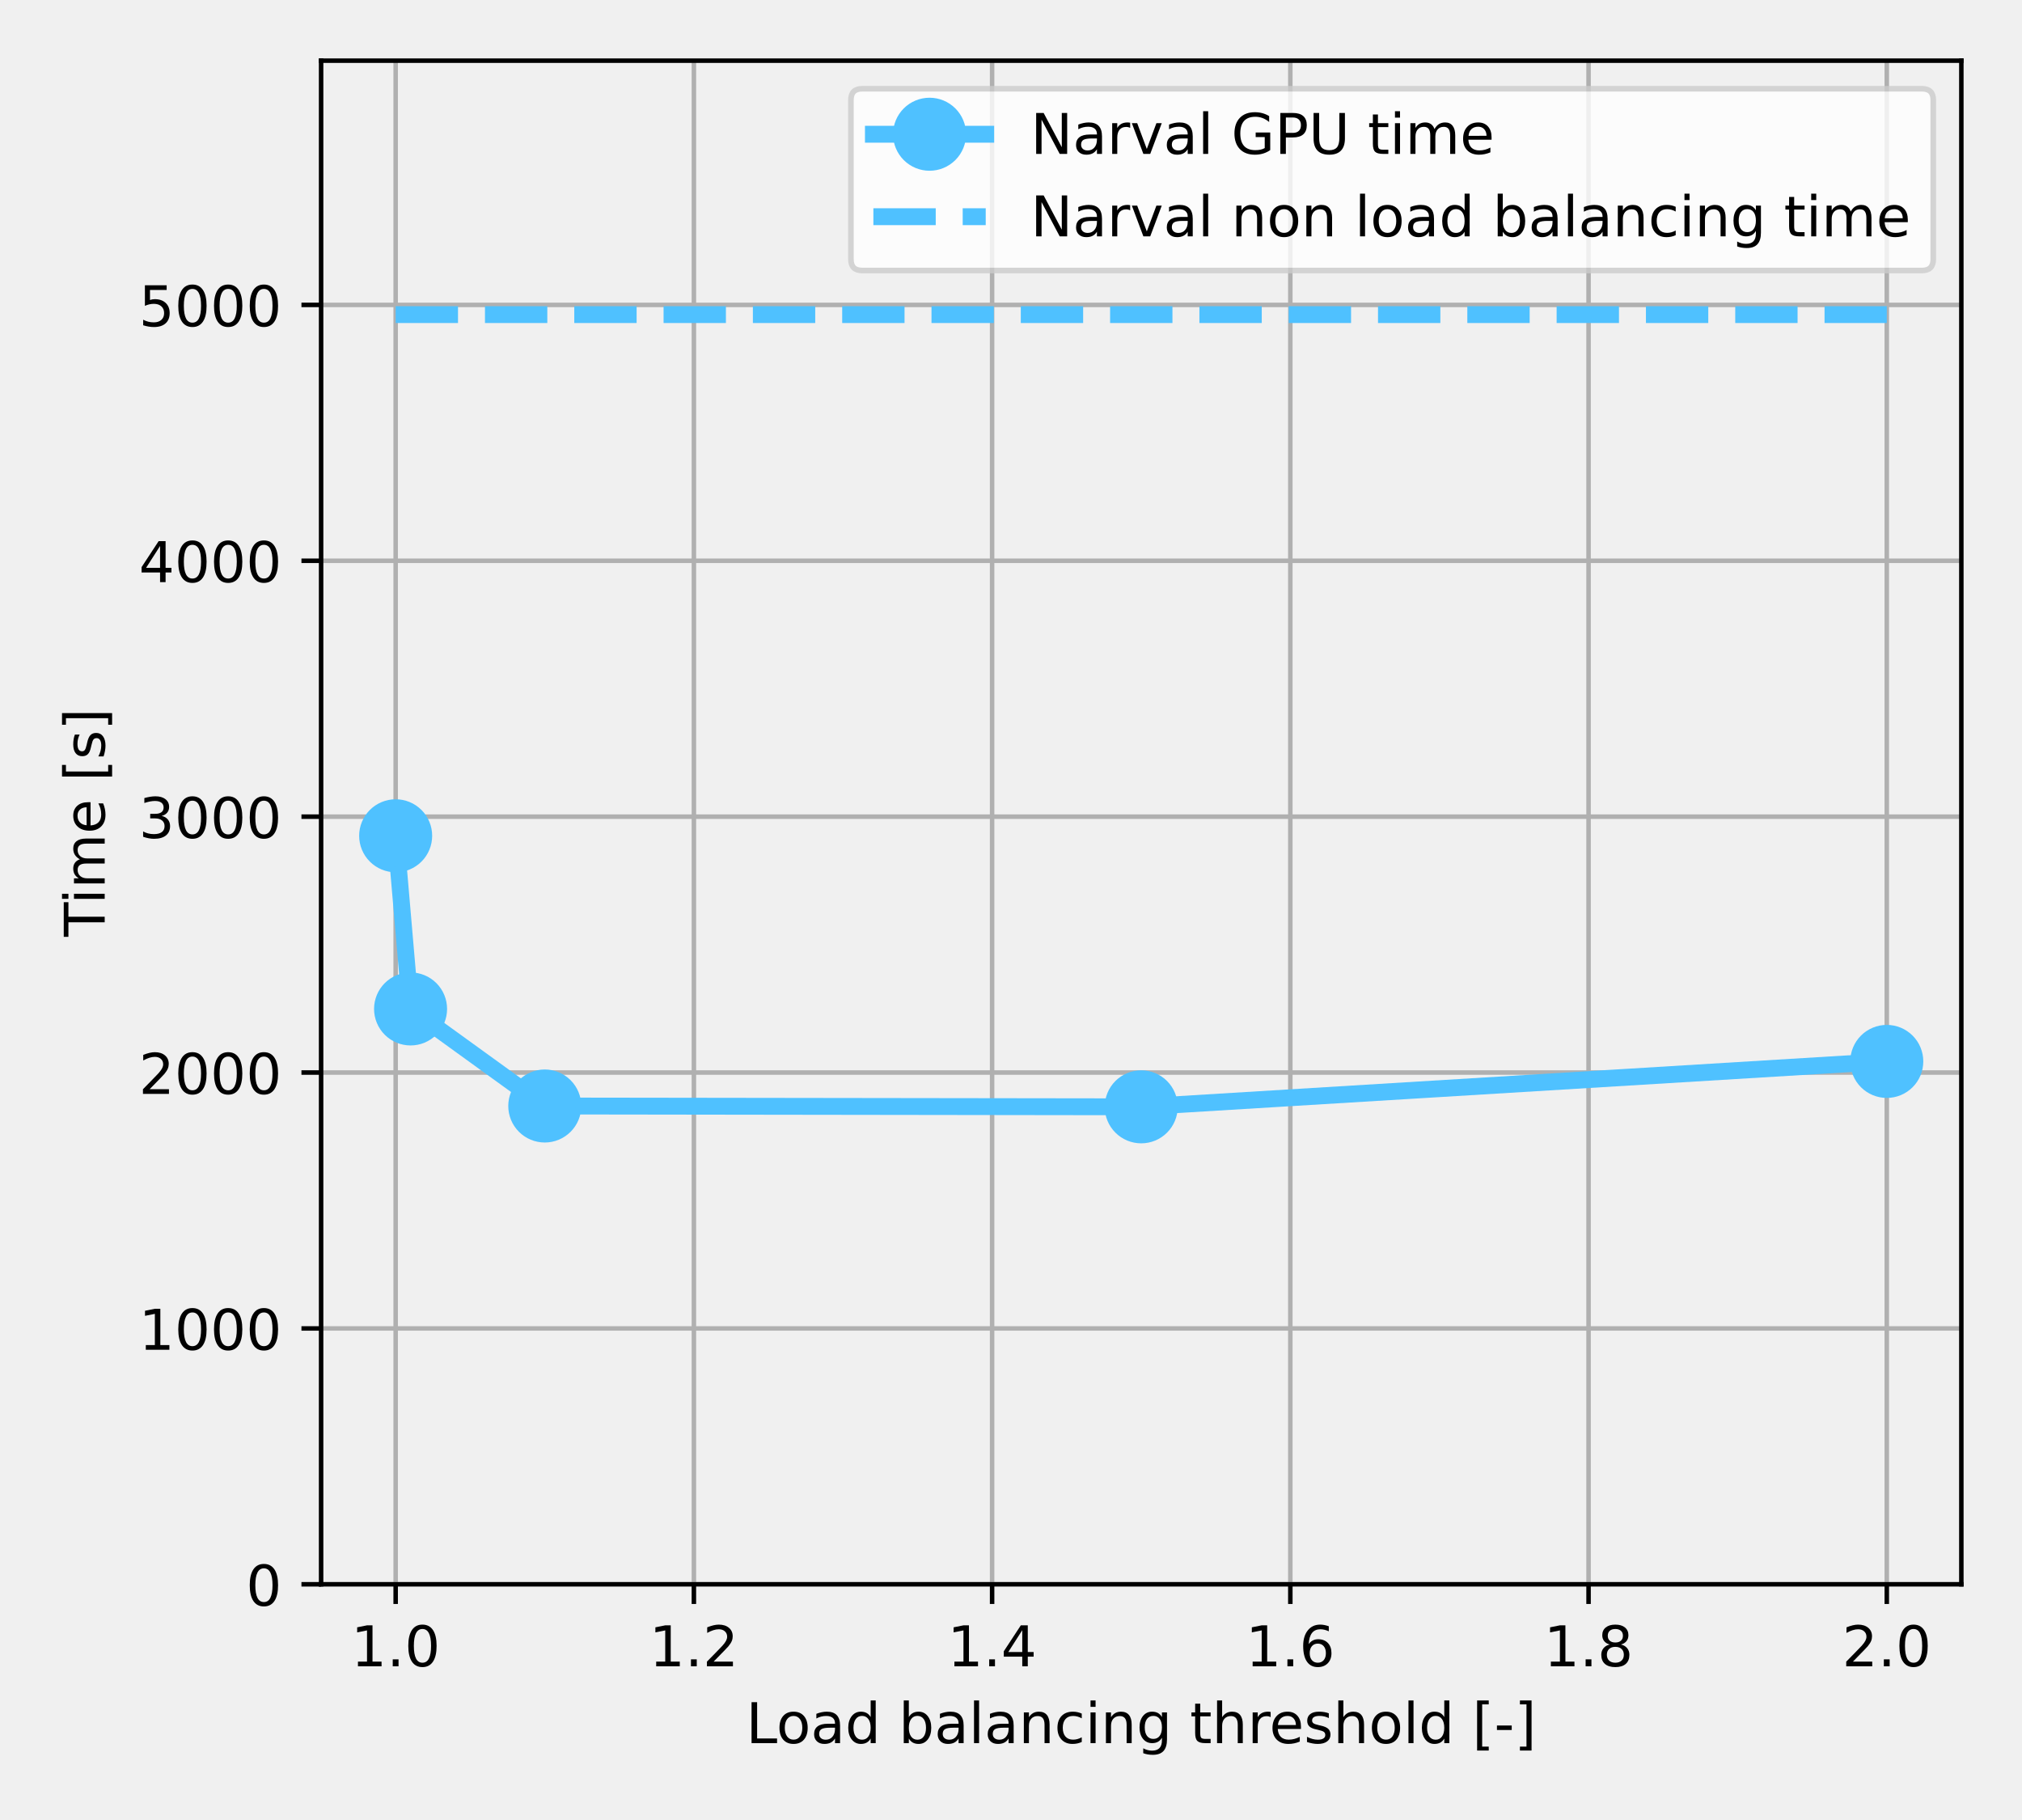
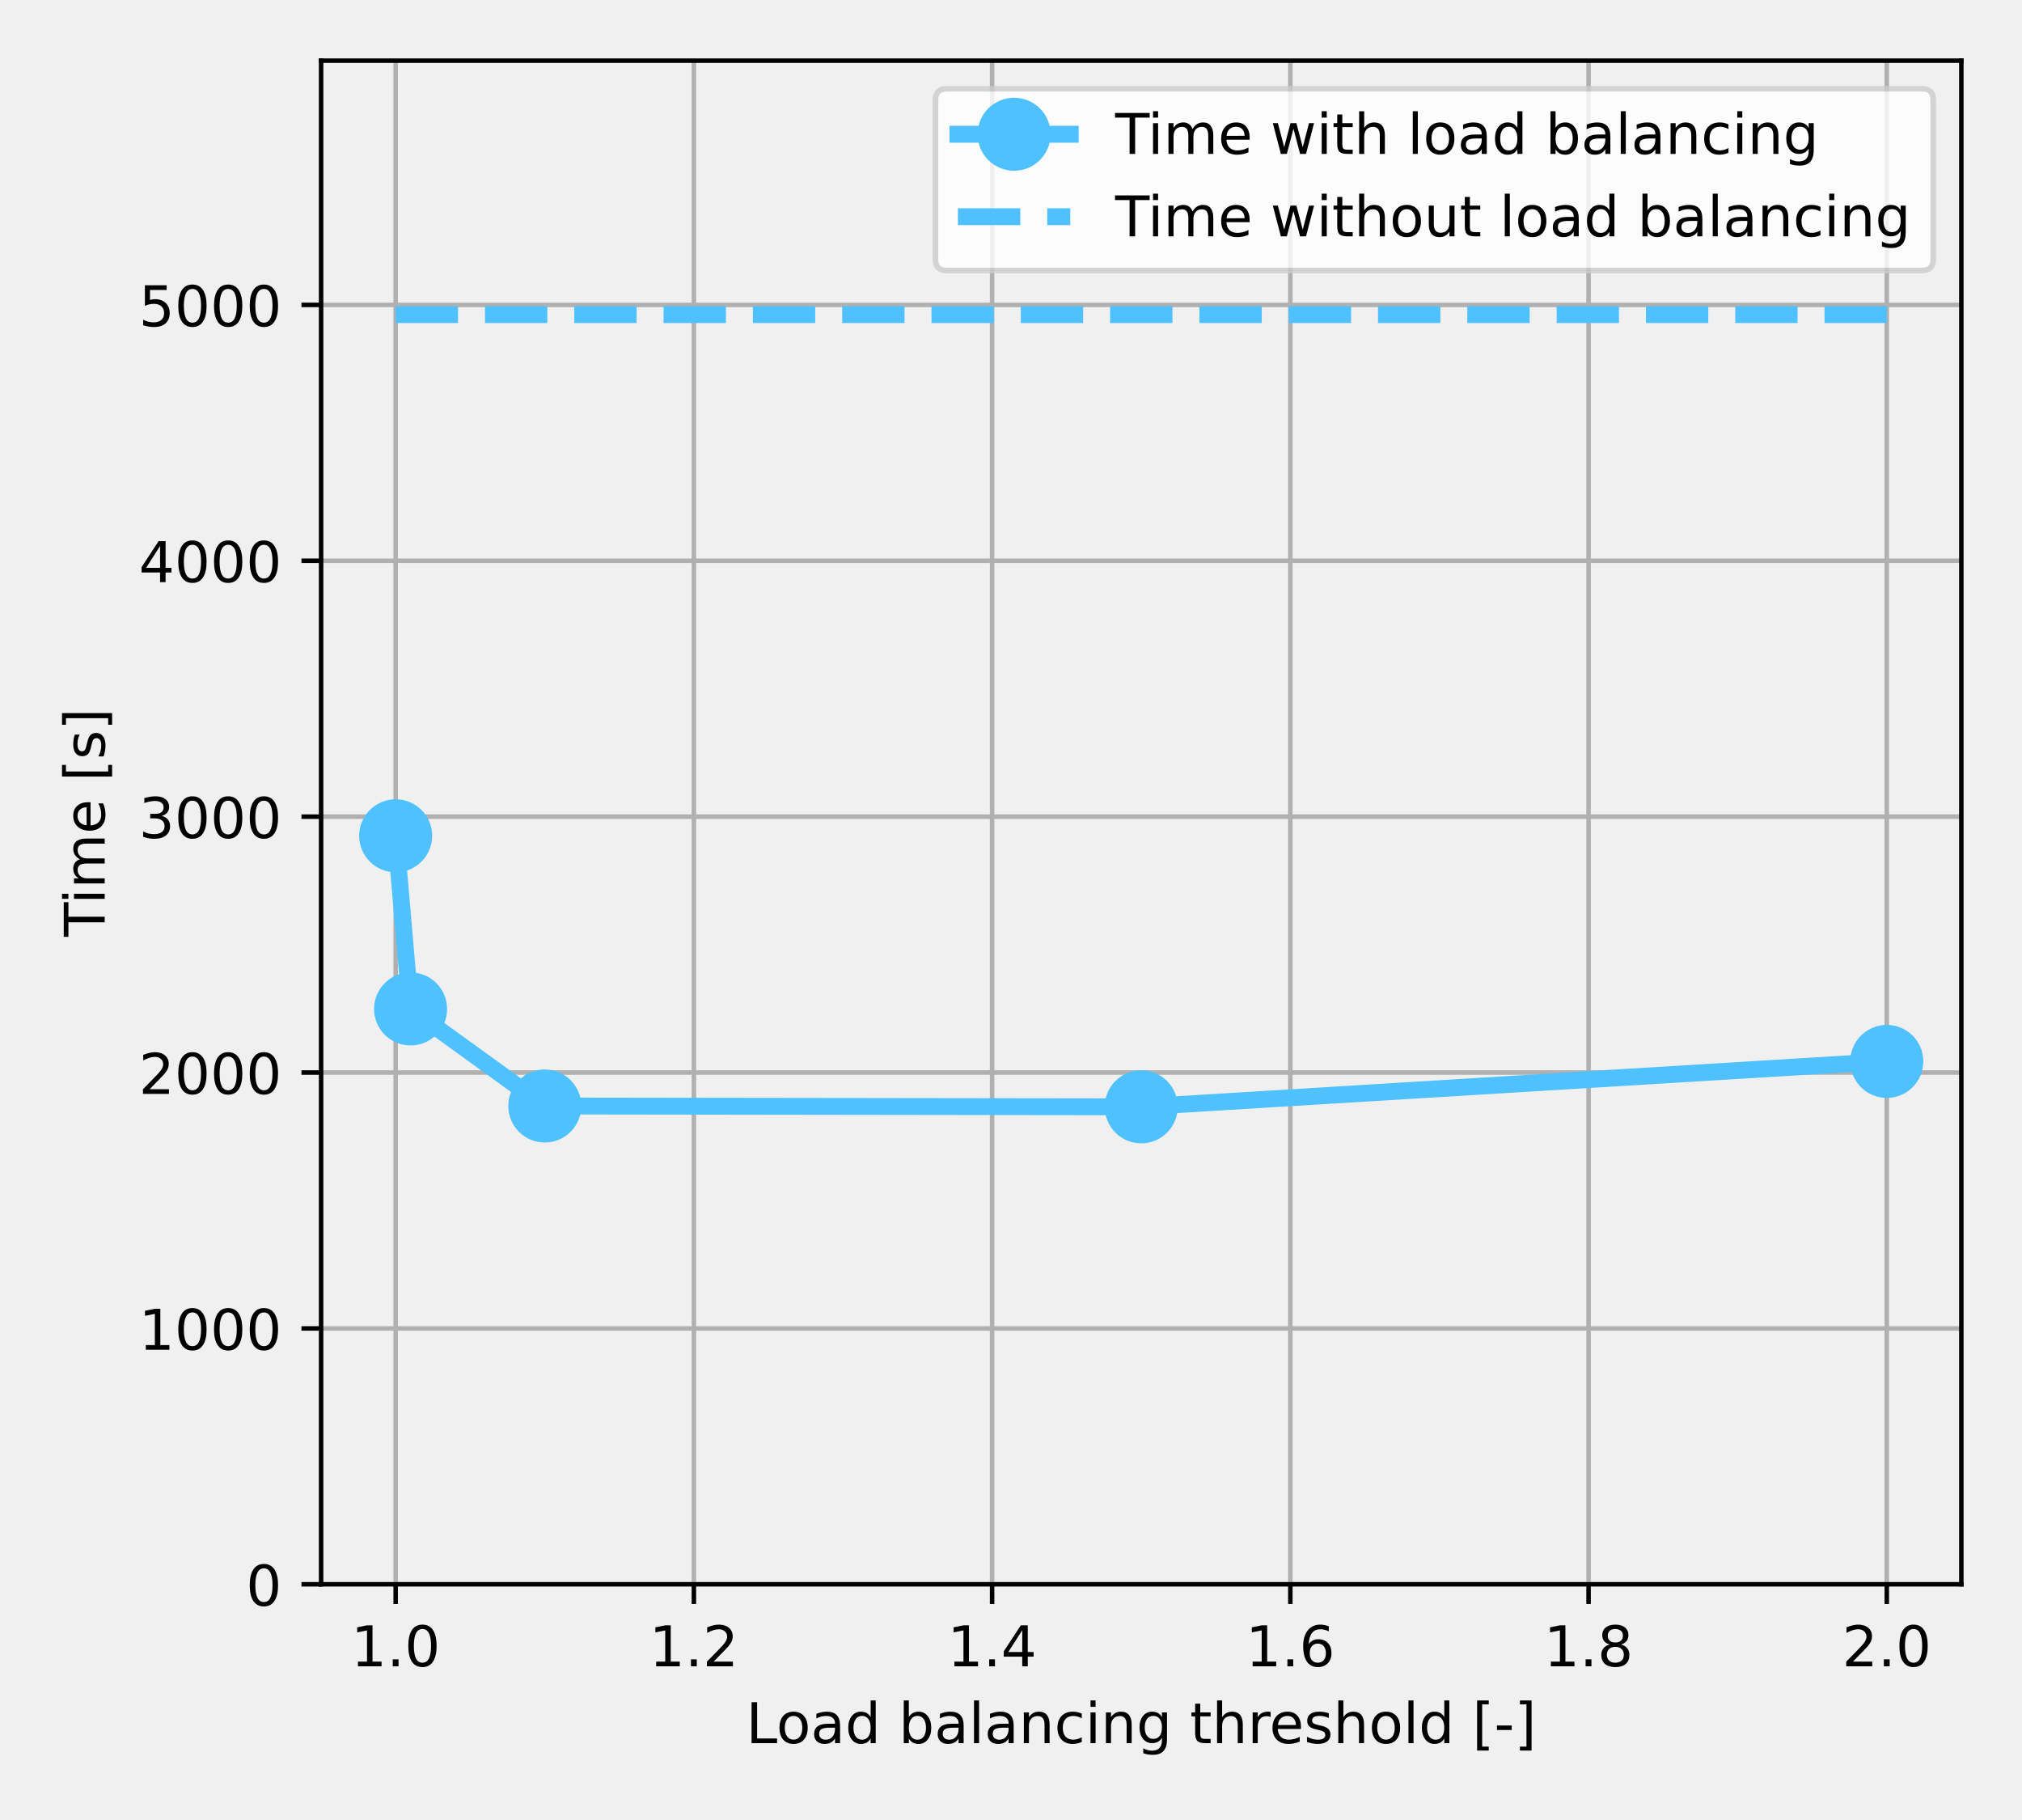
<svg xmlns="http://www.w3.org/2000/svg" xmlns:xlink="http://www.w3.org/1999/xlink" width="360pt" height="324pt" viewBox="0 0 360 324" version="1.1">
  <defs>
    <style type="text/css">*{stroke-linejoin: round; stroke-linecap: butt}</style>
  </defs>
  <g id="figure_1">
    <g id="patch_1">
      <path d="M 0 324  L 360 324  L 360 0  L 0 0  L 0 324  z " style="fill: none" />
    </g>
    <g id="axes_1">
      <g id="patch_2">
        <path d="M 57.17 282.04  L 349.2 282.04  L 349.2 10.8  L 57.17 10.8  L 57.17 282.04  z " style="fill: none" />
      </g>
      <g id="matplotlib.axis_1">
        <g id="xtick_1">
          <g id="line2d_1">
-             <path d="M 70.444 282.04  L 70.444 10.8  " clip-path="url(#p6d4d82d985)" style="fill: none; stroke: #b0b0b0; stroke-width: 0.8; stroke-linecap: square" />
+             <path d="M 70.444 282.04  L 70.444 10.8  " clip-path="url(#p5627558693)" style="fill: none; stroke: #b0b0b0; stroke-width: 0.8; stroke-linecap: square" />
          </g>
          <g id="line2d_2">
            <defs>
-               <path id="m7fe926795f" d="M 0 0  L 0 3.5  " style="stroke: #000000; stroke-width: 0.8" />
-             </defs>
-             <g>
-               <use xlink:href="#m7fe926795f" x="70.444" y="282.04" style="stroke: #000000; stroke-width: 0.8" />
+               <path id="mc3c77dd599" d="M 0 0  L 0 3.5  " style="stroke: #000000; stroke-width: 0.8" />
+             </defs>
+             <g>
+               <use xlink:href="#mc3c77dd599" x="70.444" y="282.04" style="stroke: #000000; stroke-width: 0.8" />
            </g>
          </g>
          <g id="text_1">
            <g transform="translate(62.49253 296.6384)scale(0.1 -0.1)">
              <defs>
                <path id="DejaVuSans-31" d="M 794 531  L 1825 531  L 1825 4091  L 703 3866  L 703 4441  L 1819 4666  L 2450 4666  L 2450 531  L 3481 531  L 3481 0  L 794 0  L 794 531  z " transform="scale(0.015625)" />
                <path id="DejaVuSans-2e" d="M 684 794  L 1344 794  L 1344 0  L 684 0  L 684 794  z " transform="scale(0.015625)" />
                <path id="DejaVuSans-30" d="M 2034 4250  Q 1547 4250 1301 3770  Q 1056 3291 1056 2328  Q 1056 1369 1301 889  Q 1547 409 2034 409  Q 2525 409 2770 889  Q 3016 1369 3016 2328  Q 3016 3291 2770 3770  Q 2525 4250 2034 4250  z M 2034 4750  Q 2819 4750 3233 4129  Q 3647 3509 3647 2328  Q 3647 1150 3233 529  Q 2819 -91 2034 -91  Q 1250 -91 836 529  Q 422 1150 422 2328  Q 422 3509 836 4129  Q 1250 4750 2034 4750  z " transform="scale(0.015625)" />
              </defs>
              <use xlink:href="#DejaVuSans-31" />
              <use xlink:href="#DejaVuSans-2e" x="63.623" />
              <use xlink:href="#DejaVuSans-30" x="95.41" />
            </g>
          </g>
        </g>
        <g id="xtick_2">
          <g id="line2d_3">
-             <path d="M 123.54 282.04  L 123.54 10.8  " clip-path="url(#p6d4d82d985)" style="fill: none; stroke: #b0b0b0; stroke-width: 0.8; stroke-linecap: square" />
+             <path d="M 123.54 282.04  L 123.54 10.8  " clip-path="url(#p5627558693)" style="fill: none; stroke: #b0b0b0; stroke-width: 0.8; stroke-linecap: square" />
          </g>
          <g id="line2d_4">
            <g>
-               <use xlink:href="#m7fe926795f" x="123.54" y="282.04" style="stroke: #000000; stroke-width: 0.8" />
+               <use xlink:href="#mc3c77dd599" x="123.54" y="282.04" style="stroke: #000000; stroke-width: 0.8" />
            </g>
          </g>
          <g id="text_2">
            <g transform="translate(115.5889 296.6384)scale(0.1 -0.1)">
              <defs>
                <path id="DejaVuSans-32" d="M 1228 531  L 3431 531  L 3431 0  L 469 0  L 469 531  Q 828 903 1448 1529  Q 2069 2156 2228 2338  Q 2531 2678 2651 2914  Q 2772 3150 2772 3378  Q 2772 3750 2511 3984  Q 2250 4219 1831 4219  Q 1534 4219 1204 4116  Q 875 4013 500 3803  L 500 4441  Q 881 4594 1212 4672  Q 1544 4750 1819 4750  Q 2544 4750 2975 4387  Q 3406 4025 3406 3419  Q 3406 3131 3298 2873  Q 3191 2616 2906 2266  Q 2828 2175 2409 1742  Q 1991 1309 1228 531  z " transform="scale(0.015625)" />
              </defs>
              <use xlink:href="#DejaVuSans-31" />
              <use xlink:href="#DejaVuSans-2e" x="63.623" />
              <use xlink:href="#DejaVuSans-32" x="95.41" />
            </g>
          </g>
        </g>
        <g id="xtick_3">
          <g id="line2d_5">
-             <path d="M 176.637 282.04  L 176.637 10.8  " clip-path="url(#p6d4d82d985)" style="fill: none; stroke: #b0b0b0; stroke-width: 0.8; stroke-linecap: square" />
+             <path d="M 176.637 282.04  L 176.637 10.8  " clip-path="url(#p5627558693)" style="fill: none; stroke: #b0b0b0; stroke-width: 0.8; stroke-linecap: square" />
          </g>
          <g id="line2d_6">
            <g>
-               <use xlink:href="#m7fe926795f" x="176.637" y="282.04" style="stroke: #000000; stroke-width: 0.8" />
+               <use xlink:href="#mc3c77dd599" x="176.637" y="282.04" style="stroke: #000000; stroke-width: 0.8" />
            </g>
          </g>
          <g id="text_3">
            <g transform="translate(168.6853 296.6384)scale(0.1 -0.1)">
              <defs>
                <path id="DejaVuSans-34" d="M 2419 4116  L 825 1625  L 2419 1625  L 2419 4116  z M 2253 4666  L 3047 4666  L 3047 1625  L 3713 1625  L 3713 1100  L 3047 1100  L 3047 0  L 2419 0  L 2419 1100  L 313 1100  L 313 1709  L 2253 4666  z " transform="scale(0.015625)" />
              </defs>
              <use xlink:href="#DejaVuSans-31" />
              <use xlink:href="#DejaVuSans-2e" x="63.623" />
              <use xlink:href="#DejaVuSans-34" x="95.41" />
            </g>
          </g>
        </g>
        <g id="xtick_4">
          <g id="line2d_7">
-             <path d="M 229.733 282.04  L 229.733 10.8  " clip-path="url(#p6d4d82d985)" style="fill: none; stroke: #b0b0b0; stroke-width: 0.8; stroke-linecap: square" />
+             <path d="M 229.733 282.04  L 229.733 10.8  " clip-path="url(#p5627558693)" style="fill: none; stroke: #b0b0b0; stroke-width: 0.8; stroke-linecap: square" />
          </g>
          <g id="line2d_8">
            <g>
-               <use xlink:href="#m7fe926795f" x="229.733" y="282.04" style="stroke: #000000; stroke-width: 0.8" />
+               <use xlink:href="#mc3c77dd599" x="229.733" y="282.04" style="stroke: #000000; stroke-width: 0.8" />
            </g>
          </g>
          <g id="text_4">
            <g transform="translate(221.7816 296.6384)scale(0.1 -0.1)">
              <defs>
                <path id="DejaVuSans-36" d="M 2113 2584  Q 1688 2584 1439 2293  Q 1191 2003 1191 1497  Q 1191 994 1439 701  Q 1688 409 2113 409  Q 2538 409 2786 701  Q 3034 994 3034 1497  Q 3034 2003 2786 2293  Q 2538 2584 2113 2584  z M 3366 4563  L 3366 3988  Q 3128 4100 2886 4159  Q 2644 4219 2406 4219  Q 1781 4219 1451 3797  Q 1122 3375 1075 2522  Q 1259 2794 1537 2939  Q 1816 3084 2150 3084  Q 2853 3084 3261 2657  Q 3669 2231 3669 1497  Q 3669 778 3244 343  Q 2819 -91 2113 -91  Q 1303 -91 875 529  Q 447 1150 447 2328  Q 447 3434 972 4092  Q 1497 4750 2381 4750  Q 2619 4750 2861 4703  Q 3103 4656 3366 4563  z " transform="scale(0.015625)" />
              </defs>
              <use xlink:href="#DejaVuSans-31" />
              <use xlink:href="#DejaVuSans-2e" x="63.623" />
              <use xlink:href="#DejaVuSans-36" x="95.41" />
            </g>
          </g>
        </g>
        <g id="xtick_5">
          <g id="line2d_9">
-             <path d="M 282.83 282.04  L 282.83 10.8  " clip-path="url(#p6d4d82d985)" style="fill: none; stroke: #b0b0b0; stroke-width: 0.8; stroke-linecap: square" />
+             <path d="M 282.83 282.04  L 282.83 10.8  " clip-path="url(#p5627558693)" style="fill: none; stroke: #b0b0b0; stroke-width: 0.8; stroke-linecap: square" />
          </g>
          <g id="line2d_10">
            <g>
-               <use xlink:href="#m7fe926795f" x="282.83" y="282.04" style="stroke: #000000; stroke-width: 0.8" />
+               <use xlink:href="#mc3c77dd599" x="282.83" y="282.04" style="stroke: #000000; stroke-width: 0.8" />
            </g>
          </g>
          <g id="text_5">
            <g transform="translate(274.878 296.6384)scale(0.1 -0.1)">
              <defs>
                <path id="DejaVuSans-38" d="M 2034 2216  Q 1584 2216 1326 1975  Q 1069 1734 1069 1313  Q 1069 891 1326 650  Q 1584 409 2034 409  Q 2484 409 2743 651  Q 3003 894 3003 1313  Q 3003 1734 2745 1975  Q 2488 2216 2034 2216  z M 1403 2484  Q 997 2584 770 2862  Q 544 3141 544 3541  Q 544 4100 942 4425  Q 1341 4750 2034 4750  Q 2731 4750 3128 4425  Q 3525 4100 3525 3541  Q 3525 3141 3298 2862  Q 3072 2584 2669 2484  Q 3125 2378 3379 2068  Q 3634 1759 3634 1313  Q 3634 634 3220 271  Q 2806 -91 2034 -91  Q 1263 -91 848 271  Q 434 634 434 1313  Q 434 1759 690 2068  Q 947 2378 1403 2484  z M 1172 3481  Q 1172 3119 1398 2916  Q 1625 2713 2034 2713  Q 2441 2713 2670 2916  Q 2900 3119 2900 3481  Q 2900 3844 2670 4047  Q 2441 4250 2034 4250  Q 1625 4250 1398 4047  Q 1172 3844 1172 3481  z " transform="scale(0.015625)" />
              </defs>
              <use xlink:href="#DejaVuSans-31" />
              <use xlink:href="#DejaVuSans-2e" x="63.623" />
              <use xlink:href="#DejaVuSans-38" x="95.41" />
            </g>
          </g>
        </g>
        <g id="xtick_6">
          <g id="line2d_11">
-             <path d="M 335.926 282.04  L 335.926 10.8  " clip-path="url(#p6d4d82d985)" style="fill: none; stroke: #b0b0b0; stroke-width: 0.8; stroke-linecap: square" />
+             <path d="M 335.926 282.04  L 335.926 10.8  " clip-path="url(#p5627558693)" style="fill: none; stroke: #b0b0b0; stroke-width: 0.8; stroke-linecap: square" />
          </g>
          <g id="line2d_12">
            <g>
-               <use xlink:href="#m7fe926795f" x="335.926" y="282.04" style="stroke: #000000; stroke-width: 0.8" />
+               <use xlink:href="#mc3c77dd599" x="335.926" y="282.04" style="stroke: #000000; stroke-width: 0.8" />
            </g>
          </g>
          <g id="text_6">
            <g transform="translate(327.9743 296.6384)scale(0.1 -0.1)">
              <use xlink:href="#DejaVuSans-32" />
              <use xlink:href="#DejaVuSans-2e" x="63.623" />
              <use xlink:href="#DejaVuSans-30" x="95.41" />
            </g>
          </g>
        </g>
        <g id="text_7">
          <g transform="translate(132.8303 310.3166)scale(0.1 -0.1)">
            <defs>
              <path id="DejaVuSans-4c" d="M 628 4666  L 1259 4666  L 1259 531  L 3531 531  L 3531 0  L 628 0  L 628 4666  z " transform="scale(0.015625)" />
              <path id="DejaVuSans-6f" d="M 1959 3097  Q 1497 3097 1228 2736  Q 959 2375 959 1747  Q 959 1119 1226 758  Q 1494 397 1959 397  Q 2419 397 2687 759  Q 2956 1122 2956 1747  Q 2956 2369 2687 2733  Q 2419 3097 1959 3097  z M 1959 3584  Q 2709 3584 3137 3096  Q 3566 2609 3566 1747  Q 3566 888 3137 398  Q 2709 -91 1959 -91  Q 1206 -91 779 398  Q 353 888 353 1747  Q 353 2609 779 3096  Q 1206 3584 1959 3584  z " transform="scale(0.015625)" />
              <path id="DejaVuSans-61" d="M 2194 1759  Q 1497 1759 1228 1600  Q 959 1441 959 1056  Q 959 750 1161 570  Q 1363 391 1709 391  Q 2188 391 2477 730  Q 2766 1069 2766 1631  L 2766 1759  L 2194 1759  z M 3341 1997  L 3341 0  L 2766 0  L 2766 531  Q 2569 213 2275 61  Q 1981 -91 1556 -91  Q 1019 -91 701 211  Q 384 513 384 1019  Q 384 1609 779 1909  Q 1175 2209 1959 2209  L 2766 2209  L 2766 2266  Q 2766 2663 2505 2880  Q 2244 3097 1772 3097  Q 1472 3097 1187 3025  Q 903 2953 641 2809  L 641 3341  Q 956 3463 1253 3523  Q 1550 3584 1831 3584  Q 2591 3584 2966 3190  Q 3341 2797 3341 1997  z " transform="scale(0.015625)" />
              <path id="DejaVuSans-64" d="M 2906 2969  L 2906 4863  L 3481 4863  L 3481 0  L 2906 0  L 2906 525  Q 2725 213 2448 61  Q 2172 -91 1784 -91  Q 1150 -91 751 415  Q 353 922 353 1747  Q 353 2572 751 3078  Q 1150 3584 1784 3584  Q 2172 3584 2448 3432  Q 2725 3281 2906 2969  z M 947 1747  Q 947 1113 1208 752  Q 1469 391 1925 391  Q 2381 391 2643 752  Q 2906 1113 2906 1747  Q 2906 2381 2643 2742  Q 2381 3103 1925 3103  Q 1469 3103 1208 2742  Q 947 2381 947 1747  z " transform="scale(0.015625)" />
              <path id="DejaVuSans-20" transform="scale(0.015625)" />
              <path id="DejaVuSans-62" d="M 3116 1747  Q 3116 2381 2855 2742  Q 2594 3103 2138 3103  Q 1681 3103 1420 2742  Q 1159 2381 1159 1747  Q 1159 1113 1420 752  Q 1681 391 2138 391  Q 2594 391 2855 752  Q 3116 1113 3116 1747  z M 1159 2969  Q 1341 3281 1617 3432  Q 1894 3584 2278 3584  Q 2916 3584 3314 3078  Q 3713 2572 3713 1747  Q 3713 922 3314 415  Q 2916 -91 2278 -91  Q 1894 -91 1617 61  Q 1341 213 1159 525  L 1159 0  L 581 0  L 581 4863  L 1159 4863  L 1159 2969  z " transform="scale(0.015625)" />
              <path id="DejaVuSans-6c" d="M 603 4863  L 1178 4863  L 1178 0  L 603 0  L 603 4863  z " transform="scale(0.015625)" />
              <path id="DejaVuSans-6e" d="M 3513 2113  L 3513 0  L 2938 0  L 2938 2094  Q 2938 2591 2744 2837  Q 2550 3084 2163 3084  Q 1697 3084 1428 2787  Q 1159 2491 1159 1978  L 1159 0  L 581 0  L 581 3500  L 1159 3500  L 1159 2956  Q 1366 3272 1645 3428  Q 1925 3584 2291 3584  Q 2894 3584 3203 3211  Q 3513 2838 3513 2113  z " transform="scale(0.015625)" />
              <path id="DejaVuSans-63" d="M 3122 3366  L 3122 2828  Q 2878 2963 2633 3030  Q 2388 3097 2138 3097  Q 1578 3097 1268 2742  Q 959 2388 959 1747  Q 959 1106 1268 751  Q 1578 397 2138 397  Q 2388 397 2633 464  Q 2878 531 3122 666  L 3122 134  Q 2881 22 2623 -34  Q 2366 -91 2075 -91  Q 1284 -91 818 406  Q 353 903 353 1747  Q 353 2603 823 3093  Q 1294 3584 2113 3584  Q 2378 3584 2631 3529  Q 2884 3475 3122 3366  z " transform="scale(0.015625)" />
              <path id="DejaVuSans-69" d="M 603 3500  L 1178 3500  L 1178 0  L 603 0  L 603 3500  z M 603 4863  L 1178 4863  L 1178 4134  L 603 4134  L 603 4863  z " transform="scale(0.015625)" />
              <path id="DejaVuSans-67" d="M 2906 1791  Q 2906 2416 2648 2759  Q 2391 3103 1925 3103  Q 1463 3103 1205 2759  Q 947 2416 947 1791  Q 947 1169 1205 825  Q 1463 481 1925 481  Q 2391 481 2648 825  Q 2906 1169 2906 1791  z M 3481 434  Q 3481 -459 3084 -895  Q 2688 -1331 1869 -1331  Q 1566 -1331 1297 -1286  Q 1028 -1241 775 -1147  L 775 -588  Q 1028 -725 1275 -790  Q 1522 -856 1778 -856  Q 2344 -856 2625 -561  Q 2906 -266 2906 331  L 2906 616  Q 2728 306 2450 153  Q 2172 0 1784 0  Q 1141 0 747 490  Q 353 981 353 1791  Q 353 2603 747 3093  Q 1141 3584 1784 3584  Q 2172 3584 2450 3431  Q 2728 3278 2906 2969  L 2906 3500  L 3481 3500  L 3481 434  z " transform="scale(0.015625)" />
              <path id="DejaVuSans-74" d="M 1172 4494  L 1172 3500  L 2356 3500  L 2356 3053  L 1172 3053  L 1172 1153  Q 1172 725 1289 603  Q 1406 481 1766 481  L 2356 481  L 2356 0  L 1766 0  Q 1100 0 847 248  Q 594 497 594 1153  L 594 3053  L 172 3053  L 172 3500  L 594 3500  L 594 4494  L 1172 4494  z " transform="scale(0.015625)" />
              <path id="DejaVuSans-68" d="M 3513 2113  L 3513 0  L 2938 0  L 2938 2094  Q 2938 2591 2744 2837  Q 2550 3084 2163 3084  Q 1697 3084 1428 2787  Q 1159 2491 1159 1978  L 1159 0  L 581 0  L 581 4863  L 1159 4863  L 1159 2956  Q 1366 3272 1645 3428  Q 1925 3584 2291 3584  Q 2894 3584 3203 3211  Q 3513 2838 3513 2113  z " transform="scale(0.015625)" />
              <path id="DejaVuSans-72" d="M 2631 2963  Q 2534 3019 2420 3045  Q 2306 3072 2169 3072  Q 1681 3072 1420 2755  Q 1159 2438 1159 1844  L 1159 0  L 581 0  L 581 3500  L 1159 3500  L 1159 2956  Q 1341 3275 1631 3429  Q 1922 3584 2338 3584  Q 2397 3584 2469 3576  Q 2541 3569 2628 3553  L 2631 2963  z " transform="scale(0.015625)" />
              <path id="DejaVuSans-65" d="M 3597 1894  L 3597 1613  L 953 1613  Q 991 1019 1311 708  Q 1631 397 2203 397  Q 2534 397 2845 478  Q 3156 559 3463 722  L 3463 178  Q 3153 47 2828 -22  Q 2503 -91 2169 -91  Q 1331 -91 842 396  Q 353 884 353 1716  Q 353 2575 817 3079  Q 1281 3584 2069 3584  Q 2775 3584 3186 3129  Q 3597 2675 3597 1894  z M 3022 2063  Q 3016 2534 2758 2815  Q 2500 3097 2075 3097  Q 1594 3097 1305 2825  Q 1016 2553 972 2059  L 3022 2063  z " transform="scale(0.015625)" />
              <path id="DejaVuSans-73" d="M 2834 3397  L 2834 2853  Q 2591 2978 2328 3040  Q 2066 3103 1784 3103  Q 1356 3103 1142 2972  Q 928 2841 928 2578  Q 928 2378 1081 2264  Q 1234 2150 1697 2047  L 1894 2003  Q 2506 1872 2764 1633  Q 3022 1394 3022 966  Q 3022 478 2636 193  Q 2250 -91 1575 -91  Q 1294 -91 989 -36  Q 684 19 347 128  L 347 722  Q 666 556 975 473  Q 1284 391 1588 391  Q 1994 391 2212 530  Q 2431 669 2431 922  Q 2431 1156 2273 1281  Q 2116 1406 1581 1522  L 1381 1569  Q 847 1681 609 1914  Q 372 2147 372 2553  Q 372 3047 722 3315  Q 1072 3584 1716 3584  Q 2034 3584 2315 3537  Q 2597 3491 2834 3397  z " transform="scale(0.015625)" />
              <path id="DejaVuSans-5b" d="M 550 4863  L 1875 4863  L 1875 4416  L 1125 4416  L 1125 -397  L 1875 -397  L 1875 -844  L 550 -844  L 550 4863  z " transform="scale(0.015625)" />
              <path id="DejaVuSans-2d" d="M 313 2009  L 1997 2009  L 1997 1497  L 313 1497  L 313 2009  z " transform="scale(0.015625)" />
              <path id="DejaVuSans-5d" d="M 1947 4863  L 1947 -844  L 622 -844  L 622 -397  L 1369 -397  L 1369 4416  L 622 4416  L 622 4863  L 1947 4863  z " transform="scale(0.015625)" />
            </defs>
            <use xlink:href="#DejaVuSans-4c" />
            <use xlink:href="#DejaVuSans-6f" x="53.963" />
            <use xlink:href="#DejaVuSans-61" x="115.145" />
            <use xlink:href="#DejaVuSans-64" x="176.424" />
            <use xlink:href="#DejaVuSans-20" x="239.9" />
            <use xlink:href="#DejaVuSans-62" x="271.688" />
            <use xlink:href="#DejaVuSans-61" x="335.164" />
            <use xlink:href="#DejaVuSans-6c" x="396.443" />
            <use xlink:href="#DejaVuSans-61" x="424.227" />
            <use xlink:href="#DejaVuSans-6e" x="485.506" />
            <use xlink:href="#DejaVuSans-63" x="548.885" />
            <use xlink:href="#DejaVuSans-69" x="603.865" />
            <use xlink:href="#DejaVuSans-6e" x="631.648" />
            <use xlink:href="#DejaVuSans-67" x="695.027" />
            <use xlink:href="#DejaVuSans-20" x="758.504" />
            <use xlink:href="#DejaVuSans-74" x="790.291" />
            <use xlink:href="#DejaVuSans-68" x="829.5" />
            <use xlink:href="#DejaVuSans-72" x="892.879" />
            <use xlink:href="#DejaVuSans-65" x="931.742" />
            <use xlink:href="#DejaVuSans-73" x="993.266" />
            <use xlink:href="#DejaVuSans-68" x="1045.365" />
            <use xlink:href="#DejaVuSans-6f" x="1108.744" />
            <use xlink:href="#DejaVuSans-6c" x="1169.926" />
            <use xlink:href="#DejaVuSans-64" x="1197.709" />
            <use xlink:href="#DejaVuSans-20" x="1261.186" />
            <use xlink:href="#DejaVuSans-5b" x="1292.973" />
            <use xlink:href="#DejaVuSans-2d" x="1331.986" />
            <use xlink:href="#DejaVuSans-5d" x="1368.07" />
          </g>
        </g>
      </g>
      <g id="matplotlib.axis_2">
        <g id="ytick_1">
          <g id="line2d_13">
-             <path d="M 57.17 282.04  L 349.2 282.04  " clip-path="url(#p6d4d82d985)" style="fill: none; stroke: #b0b0b0; stroke-width: 0.8; stroke-linecap: square" />
+             <path d="M 57.17 282.04  L 349.2 282.04  " clip-path="url(#p5627558693)" style="fill: none; stroke: #b0b0b0; stroke-width: 0.8; stroke-linecap: square" />
          </g>
          <g id="line2d_14">
            <defs>
-               <path id="ma61191561b" d="M 0 0  L -3.5 0  " style="stroke: #000000; stroke-width: 0.8" />
-             </defs>
-             <g>
-               <use xlink:href="#ma61191561b" x="57.17" y="282.04" style="stroke: #000000; stroke-width: 0.8" />
+               <path id="m99af1d4f1d" d="M 0 0  L -3.5 0  " style="stroke: #000000; stroke-width: 0.8" />
+             </defs>
+             <g>
+               <use xlink:href="#m99af1d4f1d" x="57.17" y="282.04" style="stroke: #000000; stroke-width: 0.8" />
            </g>
          </g>
          <g id="text_8">
            <g transform="translate(43.8075 285.8392)scale(0.1 -0.1)">
              <use xlink:href="#DejaVuSans-30" />
            </g>
          </g>
        </g>
        <g id="ytick_2">
          <g id="line2d_15">
-             <path d="M 57.17 236.488  L 349.2 236.488  " clip-path="url(#p6d4d82d985)" style="fill: none; stroke: #b0b0b0; stroke-width: 0.8; stroke-linecap: square" />
+             <path d="M 57.17 236.488  L 349.2 236.488  " clip-path="url(#p5627558693)" style="fill: none; stroke: #b0b0b0; stroke-width: 0.8; stroke-linecap: square" />
          </g>
          <g id="line2d_16">
            <g>
-               <use xlink:href="#ma61191561b" x="57.17" y="236.488" style="stroke: #000000; stroke-width: 0.8" />
+               <use xlink:href="#m99af1d4f1d" x="57.17" y="236.488" style="stroke: #000000; stroke-width: 0.8" />
            </g>
          </g>
          <g id="text_9">
            <g transform="translate(24.72 240.2869)scale(0.1 -0.1)">
              <use xlink:href="#DejaVuSans-31" />
              <use xlink:href="#DejaVuSans-30" x="63.623" />
              <use xlink:href="#DejaVuSans-30" x="127.246" />
              <use xlink:href="#DejaVuSans-30" x="190.869" />
            </g>
          </g>
        </g>
        <g id="ytick_3">
          <g id="line2d_17">
-             <path d="M 57.17 190.935  L 349.2 190.935  " clip-path="url(#p6d4d82d985)" style="fill: none; stroke: #b0b0b0; stroke-width: 0.8; stroke-linecap: square" />
+             <path d="M 57.17 190.935  L 349.2 190.935  " clip-path="url(#p5627558693)" style="fill: none; stroke: #b0b0b0; stroke-width: 0.8; stroke-linecap: square" />
          </g>
          <g id="line2d_18">
            <g>
-               <use xlink:href="#ma61191561b" x="57.17" y="190.935" style="stroke: #000000; stroke-width: 0.8" />
+               <use xlink:href="#m99af1d4f1d" x="57.17" y="190.935" style="stroke: #000000; stroke-width: 0.8" />
            </g>
          </g>
          <g id="text_10">
            <g transform="translate(24.72 194.7346)scale(0.1 -0.1)">
              <use xlink:href="#DejaVuSans-32" />
              <use xlink:href="#DejaVuSans-30" x="63.623" />
              <use xlink:href="#DejaVuSans-30" x="127.246" />
              <use xlink:href="#DejaVuSans-30" x="190.869" />
            </g>
          </g>
        </g>
        <g id="ytick_4">
          <g id="line2d_19">
-             <path d="M 57.17 145.383  L 349.2 145.383  " clip-path="url(#p6d4d82d985)" style="fill: none; stroke: #b0b0b0; stroke-width: 0.8; stroke-linecap: square" />
+             <path d="M 57.17 145.383  L 349.2 145.383  " clip-path="url(#p5627558693)" style="fill: none; stroke: #b0b0b0; stroke-width: 0.8; stroke-linecap: square" />
          </g>
          <g id="line2d_20">
            <g>
-               <use xlink:href="#ma61191561b" x="57.17" y="145.383" style="stroke: #000000; stroke-width: 0.8" />
+               <use xlink:href="#m99af1d4f1d" x="57.17" y="145.383" style="stroke: #000000; stroke-width: 0.8" />
            </g>
          </g>
          <g id="text_11">
            <g transform="translate(24.72 149.1823)scale(0.1 -0.1)">
              <defs>
                <path id="DejaVuSans-33" d="M 2597 2516  Q 3050 2419 3304 2112  Q 3559 1806 3559 1356  Q 3559 666 3084 287  Q 2609 -91 1734 -91  Q 1441 -91 1130 -33  Q 819 25 488 141  L 488 750  Q 750 597 1062 519  Q 1375 441 1716 441  Q 2309 441 2620 675  Q 2931 909 2931 1356  Q 2931 1769 2642 2001  Q 2353 2234 1838 2234  L 1294 2234  L 1294 2753  L 1863 2753  Q 2328 2753 2575 2939  Q 2822 3125 2822 3475  Q 2822 3834 2567 4026  Q 2313 4219 1838 4219  Q 1578 4219 1281 4162  Q 984 4106 628 3988  L 628 4550  Q 988 4650 1302 4700  Q 1616 4750 1894 4750  Q 2613 4750 3031 4423  Q 3450 4097 3450 3541  Q 3450 3153 3228 2886  Q 3006 2619 2597 2516  z " transform="scale(0.015625)" />
              </defs>
              <use xlink:href="#DejaVuSans-33" />
              <use xlink:href="#DejaVuSans-30" x="63.623" />
              <use xlink:href="#DejaVuSans-30" x="127.246" />
              <use xlink:href="#DejaVuSans-30" x="190.869" />
            </g>
          </g>
        </g>
        <g id="ytick_5">
          <g id="line2d_21">
-             <path d="M 57.17 99.831  L 349.2 99.831  " clip-path="url(#p6d4d82d985)" style="fill: none; stroke: #b0b0b0; stroke-width: 0.8; stroke-linecap: square" />
+             <path d="M 57.17 99.831  L 349.2 99.831  " clip-path="url(#p5627558693)" style="fill: none; stroke: #b0b0b0; stroke-width: 0.8; stroke-linecap: square" />
          </g>
          <g id="line2d_22">
            <g>
-               <use xlink:href="#ma61191561b" x="57.17" y="99.831" style="stroke: #000000; stroke-width: 0.8" />
+               <use xlink:href="#m99af1d4f1d" x="57.17" y="99.831" style="stroke: #000000; stroke-width: 0.8" />
            </g>
          </g>
          <g id="text_12">
            <g transform="translate(24.72 103.6299)scale(0.1 -0.1)">
              <use xlink:href="#DejaVuSans-34" />
              <use xlink:href="#DejaVuSans-30" x="63.623" />
              <use xlink:href="#DejaVuSans-30" x="127.246" />
              <use xlink:href="#DejaVuSans-30" x="190.869" />
            </g>
          </g>
        </g>
        <g id="ytick_6">
          <g id="line2d_23">
-             <path d="M 57.17 54.278  L 349.2 54.278  " clip-path="url(#p6d4d82d985)" style="fill: none; stroke: #b0b0b0; stroke-width: 0.8; stroke-linecap: square" />
+             <path d="M 57.17 54.278  L 349.2 54.278  " clip-path="url(#p5627558693)" style="fill: none; stroke: #b0b0b0; stroke-width: 0.8; stroke-linecap: square" />
          </g>
          <g id="line2d_24">
            <g>
-               <use xlink:href="#ma61191561b" x="57.17" y="54.278" style="stroke: #000000; stroke-width: 0.8" />
+               <use xlink:href="#m99af1d4f1d" x="57.17" y="54.278" style="stroke: #000000; stroke-width: 0.8" />
            </g>
          </g>
          <g id="text_13">
            <g transform="translate(24.72 58.07763)scale(0.1 -0.1)">
              <defs>
                <path id="DejaVuSans-35" d="M 691 4666  L 3169 4666  L 3169 4134  L 1269 4134  L 1269 2991  Q 1406 3038 1543 3061  Q 1681 3084 1819 3084  Q 2600 3084 3056 2656  Q 3513 2228 3513 1497  Q 3513 744 3044 326  Q 2575 -91 1722 -91  Q 1428 -91 1123 -41  Q 819 9 494 109  L 494 744  Q 775 591 1075 516  Q 1375 441 1709 441  Q 2250 441 2565 725  Q 2881 1009 2881 1497  Q 2881 1984 2565 2268  Q 2250 2553 1709 2553  Q 1456 2553 1204 2497  Q 953 2441 691 2322  L 691 4666  z " transform="scale(0.015625)" />
              </defs>
              <use xlink:href="#DejaVuSans-35" />
              <use xlink:href="#DejaVuSans-30" x="63.623" />
              <use xlink:href="#DejaVuSans-30" x="127.246" />
              <use xlink:href="#DejaVuSans-30" x="190.869" />
            </g>
          </g>
        </g>
        <g id="text_14">
          <g transform="translate(18.64031 166.7489)rotate(-90)scale(0.1 -0.1)">
            <defs>
              <path id="DejaVuSans-54" d="M -19 4666  L 3928 4666  L 3928 4134  L 2272 4134  L 2272 0  L 1638 0  L 1638 4134  L -19 4134  L -19 4666  z " transform="scale(0.015625)" />
              <path id="DejaVuSans-6d" d="M 3328 2828  Q 3544 3216 3844 3400  Q 4144 3584 4550 3584  Q 5097 3584 5394 3201  Q 5691 2819 5691 2113  L 5691 0  L 5113 0  L 5113 2094  Q 5113 2597 4934 2840  Q 4756 3084 4391 3084  Q 3944 3084 3684 2787  Q 3425 2491 3425 1978  L 3425 0  L 2847 0  L 2847 2094  Q 2847 2600 2669 2842  Q 2491 3084 2119 3084  Q 1678 3084 1418 2786  Q 1159 2488 1159 1978  L 1159 0  L 581 0  L 581 3500  L 1159 3500  L 1159 2956  Q 1356 3278 1631 3431  Q 1906 3584 2284 3584  Q 2666 3584 2933 3390  Q 3200 3197 3328 2828  z " transform="scale(0.015625)" />
            </defs>
            <use xlink:href="#DejaVuSans-54" />
            <use xlink:href="#DejaVuSans-69" x="57.959" />
            <use xlink:href="#DejaVuSans-6d" x="85.742" />
            <use xlink:href="#DejaVuSans-65" x="183.154" />
            <use xlink:href="#DejaVuSans-20" x="244.678" />
            <use xlink:href="#DejaVuSans-5b" x="276.465" />
            <use xlink:href="#DejaVuSans-73" x="315.479" />
            <use xlink:href="#DejaVuSans-5d" x="367.578" />
          </g>
        </g>
      </g>
      <g id="line2d_25">
-         <path d="M 70.444 148.788  L 73.099 179.614  L 96.992 196.892  L 203.185 197.04  L 335.926 188.955  " clip-path="url(#p6d4d82d985)" style="fill: none; stroke: #4fc1ff; stroke-width: 3; stroke-linecap: square" />
+         <path d="M 70.444 148.788  L 73.099 179.614  L 96.992 196.892  L 203.185 197.04  L 335.926 188.955  " clip-path="url(#p5627558693)" style="fill: none; stroke: #4fc1ff; stroke-width: 3; stroke-linecap: square" />
        <defs>
-           <path id="md679c8b9c9" d="M 0 6  C 1.591 6 3.117 5.368 4.243 4.243  C 5.368 3.117 6 1.591 6 0  C 6 -1.591 5.368 -3.117 4.243 -4.243  C 3.117 -5.368 1.591 -6 0 -6  C -1.591 -6 -3.117 -5.368 -4.243 -4.243  C -5.368 -3.117 -6 -1.591 -6 0  C -6 1.591 -5.368 3.117 -4.243 4.243  C -3.117 5.368 -1.591 6 0 6  z " style="stroke: #4fc1ff" />
+           <path id="mf89e3263ff" d="M 0 6  C 1.591 6 3.117 5.368 4.243 4.243  C 5.368 3.117 6 1.591 6 0  C 6 -1.591 5.368 -3.117 4.243 -4.243  C 3.117 -5.368 1.591 -6 0 -6  C -1.591 -6 -3.117 -5.368 -4.243 -4.243  C -5.368 -3.117 -6 -1.591 -6 0  C -6 1.591 -5.368 3.117 -4.243 4.243  C -3.117 5.368 -1.591 6 0 6  z " style="stroke: #4fc1ff" />
        </defs>
-         <g clip-path="url(#p6d4d82d985)">
-           <use xlink:href="#md679c8b9c9" x="70.444" y="148.788" style="fill: #4fc1ff; stroke: #4fc1ff" />
-           <use xlink:href="#md679c8b9c9" x="73.099" y="179.614" style="fill: #4fc1ff; stroke: #4fc1ff" />
-           <use xlink:href="#md679c8b9c9" x="96.992" y="196.892" style="fill: #4fc1ff; stroke: #4fc1ff" />
-           <use xlink:href="#md679c8b9c9" x="203.185" y="197.04" style="fill: #4fc1ff; stroke: #4fc1ff" />
-           <use xlink:href="#md679c8b9c9" x="335.926" y="188.955" style="fill: #4fc1ff; stroke: #4fc1ff" />
+         <g clip-path="url(#p5627558693)">
+           <use xlink:href="#mf89e3263ff" x="70.444" y="148.788" style="fill: #4fc1ff; stroke: #4fc1ff" />
+           <use xlink:href="#mf89e3263ff" x="73.099" y="179.614" style="fill: #4fc1ff; stroke: #4fc1ff" />
+           <use xlink:href="#mf89e3263ff" x="96.992" y="196.892" style="fill: #4fc1ff; stroke: #4fc1ff" />
+           <use xlink:href="#mf89e3263ff" x="203.185" y="197.04" style="fill: #4fc1ff; stroke: #4fc1ff" />
+           <use xlink:href="#mf89e3263ff" x="335.926" y="188.955" style="fill: #4fc1ff; stroke: #4fc1ff" />
        </g>
      </g>
      <g id="line2d_26">
-         <path d="M 70.444 56.007  L 335.926 56.007  " clip-path="url(#p6d4d82d985)" style="fill: none; stroke-dasharray: 11.1,4.8; stroke-dashoffset: 0; stroke: #4fc1ff; stroke-width: 3" />
+         <path d="M 70.444 56.007  L 335.926 56.007  " clip-path="url(#p5627558693)" style="fill: none; stroke-dasharray: 11.1,4.8; stroke-dashoffset: 0; stroke: #4fc1ff; stroke-width: 3" />
      </g>
      <g id="patch_3">
        <path d="M 57.17 282.04  L 57.17 10.8  " style="fill: none; stroke: #000000; stroke-width: 0.8; stroke-linejoin: miter; stroke-linecap: square" />
      </g>
      <g id="patch_4">
        <path d="M 349.2 282.04  L 349.2 10.8  " style="fill: none; stroke: #000000; stroke-width: 0.8; stroke-linejoin: miter; stroke-linecap: square" />
      </g>
      <g id="patch_5">
        <path d="M 57.17 282.04  L 349.2 282.04  " style="fill: none; stroke: #000000; stroke-width: 0.8; stroke-linejoin: miter; stroke-linecap: square" />
      </g>
      <g id="patch_6">
        <path d="M 57.17 10.8  L 349.2 10.8  " style="fill: none; stroke: #000000; stroke-width: 0.8; stroke-linejoin: miter; stroke-linecap: square" />
      </g>
      <g id="legend_1">
        <g id="patch_7">
-           <path d="M 153.5 48.156  L 342.2 48.156  Q 344.2 48.156 344.2 46.156  L 344.2 17.8  Q 344.2 15.8 342.2 15.8  L 153.5 15.8  Q 151.5 15.8 151.5 17.8  L 151.5 46.156  Q 151.5 48.156 153.5 48.156  z " style="fill: #ffffff; opacity: 0.8; stroke: #cccccc; stroke-linejoin: miter" />
+           <path d="M 168.552 48.156  L 342.2 48.156  Q 344.2 48.156 344.2 46.156  L 344.2 17.8  Q 344.2 15.8 342.2 15.8  L 168.552 15.8  Q 166.552 15.8 166.552 17.8  L 166.552 46.156  Q 166.552 48.156 168.552 48.156  z " style="fill: #ffffff; opacity: 0.8; stroke: #cccccc; stroke-linejoin: miter" />
        </g>
        <g id="line2d_27">
-           <path d="M 155.5 23.898  L 165.5 23.898  L 175.5 23.898  " style="fill: none; stroke: #4fc1ff; stroke-width: 3; stroke-linecap: square" />
+           <path d="M 170.552 23.898  L 180.552 23.898  L 190.552 23.898  " style="fill: none; stroke: #4fc1ff; stroke-width: 3; stroke-linecap: square" />
          <g>
-             <use xlink:href="#md679c8b9c9" x="165.5" y="23.898" style="fill: #4fc1ff; stroke: #4fc1ff" />
+             <use xlink:href="#mf89e3263ff" x="180.552" y="23.898" style="fill: #4fc1ff; stroke: #4fc1ff" />
          </g>
        </g>
        <g id="text_15">
-           <g transform="translate(183.5 27.39844)scale(0.1 -0.1)">
-             <defs>
-               <path id="DejaVuSans-4e" d="M 628 4666  L 1478 4666  L 3547 763  L 3547 4666  L 4159 4666  L 4159 0  L 3309 0  L 1241 3903  L 1241 0  L 628 0  L 628 4666  z " transform="scale(0.015625)" />
-               <path id="DejaVuSans-76" d="M 191 3500  L 800 3500  L 1894 563  L 2988 3500  L 3597 3500  L 2284 0  L 1503 0  L 191 3500  z " transform="scale(0.015625)" />
-               <path id="DejaVuSans-47" d="M 3809 666  L 3809 1919  L 2778 1919  L 2778 2438  L 4434 2438  L 4434 434  Q 4069 175 3628 42  Q 3188 -91 2688 -91  Q 1594 -91 976 548  Q 359 1188 359 2328  Q 359 3472 976 4111  Q 1594 4750 2688 4750  Q 3144 4750 3555 4637  Q 3966 4525 4313 4306  L 4313 3634  Q 3963 3931 3569 4081  Q 3175 4231 2741 4231  Q 1884 4231 1454 3753  Q 1025 3275 1025 2328  Q 1025 1384 1454 906  Q 1884 428 2741 428  Q 3075 428 3337 486  Q 3600 544 3809 666  z " transform="scale(0.015625)" />
-               <path id="DejaVuSans-50" d="M 1259 4147  L 1259 2394  L 2053 2394  Q 2494 2394 2734 2622  Q 2975 2850 2975 3272  Q 2975 3691 2734 3919  Q 2494 4147 2053 4147  L 1259 4147  z M 628 4666  L 2053 4666  Q 2838 4666 3239 4311  Q 3641 3956 3641 3272  Q 3641 2581 3239 2228  Q 2838 1875 2053 1875  L 1259 1875  L 1259 0  L 628 0  L 628 4666  z " transform="scale(0.015625)" />
-               <path id="DejaVuSans-55" d="M 556 4666  L 1191 4666  L 1191 1831  Q 1191 1081 1462 751  Q 1734 422 2344 422  Q 2950 422 3222 751  Q 3494 1081 3494 1831  L 3494 4666  L 4128 4666  L 4128 1753  Q 4128 841 3676 375  Q 3225 -91 2344 -91  Q 1459 -91 1007 375  Q 556 841 556 1753  L 556 4666  z " transform="scale(0.015625)" />
-             </defs>
-             <use xlink:href="#DejaVuSans-4e" />
-             <use xlink:href="#DejaVuSans-61" x="74.805" />
-             <use xlink:href="#DejaVuSans-72" x="136.084" />
-             <use xlink:href="#DejaVuSans-76" x="177.197" />
-             <use xlink:href="#DejaVuSans-61" x="236.377" />
-             <use xlink:href="#DejaVuSans-6c" x="297.656" />
-             <use xlink:href="#DejaVuSans-20" x="325.439" />
-             <use xlink:href="#DejaVuSans-47" x="357.227" />
-             <use xlink:href="#DejaVuSans-50" x="434.717" />
-             <use xlink:href="#DejaVuSans-55" x="495.02" />
-             <use xlink:href="#DejaVuSans-20" x="568.213" />
-             <use xlink:href="#DejaVuSans-74" x="600" />
-             <use xlink:href="#DejaVuSans-69" x="639.209" />
-             <use xlink:href="#DejaVuSans-6d" x="666.992" />
-             <use xlink:href="#DejaVuSans-65" x="764.404" />
+           <g transform="translate(198.5516 27.39844)scale(0.1 -0.1)">
+             <defs>
+               <path id="DejaVuSans-77" d="M 269 3500  L 844 3500  L 1563 769  L 2278 3500  L 2956 3500  L 3675 769  L 4391 3500  L 4966 3500  L 4050 0  L 3372 0  L 2619 2869  L 1863 0  L 1184 0  L 269 3500  z " transform="scale(0.015625)" />
+             </defs>
+             <use xlink:href="#DejaVuSans-54" />
+             <use xlink:href="#DejaVuSans-69" x="57.959" />
+             <use xlink:href="#DejaVuSans-6d" x="85.742" />
+             <use xlink:href="#DejaVuSans-65" x="183.154" />
+             <use xlink:href="#DejaVuSans-20" x="244.678" />
+             <use xlink:href="#DejaVuSans-77" x="276.465" />
+             <use xlink:href="#DejaVuSans-69" x="358.252" />
+             <use xlink:href="#DejaVuSans-74" x="386.035" />
+             <use xlink:href="#DejaVuSans-68" x="425.244" />
+             <use xlink:href="#DejaVuSans-20" x="488.623" />
+             <use xlink:href="#DejaVuSans-6c" x="520.41" />
+             <use xlink:href="#DejaVuSans-6f" x="548.193" />
+             <use xlink:href="#DejaVuSans-61" x="609.375" />
+             <use xlink:href="#DejaVuSans-64" x="670.654" />
+             <use xlink:href="#DejaVuSans-20" x="734.131" />
+             <use xlink:href="#DejaVuSans-62" x="765.918" />
+             <use xlink:href="#DejaVuSans-61" x="829.395" />
+             <use xlink:href="#DejaVuSans-6c" x="890.674" />
+             <use xlink:href="#DejaVuSans-61" x="918.457" />
+             <use xlink:href="#DejaVuSans-6e" x="979.736" />
+             <use xlink:href="#DejaVuSans-63" x="1043.115" />
+             <use xlink:href="#DejaVuSans-69" x="1098.096" />
+             <use xlink:href="#DejaVuSans-6e" x="1125.879" />
+             <use xlink:href="#DejaVuSans-67" x="1189.258" />
          </g>
        </g>
        <g id="line2d_28">
-           <path d="M 155.5 38.577  L 165.5 38.577  L 175.5 38.577  " style="fill: none; stroke-dasharray: 11.1,4.8; stroke-dashoffset: 0; stroke: #4fc1ff; stroke-width: 3" />
+           <path d="M 170.552 38.577  L 180.552 38.577  L 190.552 38.577  " style="fill: none; stroke-dasharray: 11.1,4.8; stroke-dashoffset: 0; stroke: #4fc1ff; stroke-width: 3" />
        </g>
        <g id="text_16">
-           <g transform="translate(183.5 42.07656)scale(0.1 -0.1)">
-             <use xlink:href="#DejaVuSans-4e" />
-             <use xlink:href="#DejaVuSans-61" x="74.805" />
-             <use xlink:href="#DejaVuSans-72" x="136.084" />
-             <use xlink:href="#DejaVuSans-76" x="177.197" />
-             <use xlink:href="#DejaVuSans-61" x="236.377" />
-             <use xlink:href="#DejaVuSans-6c" x="297.656" />
-             <use xlink:href="#DejaVuSans-20" x="325.439" />
-             <use xlink:href="#DejaVuSans-6e" x="357.227" />
-             <use xlink:href="#DejaVuSans-6f" x="420.605" />
-             <use xlink:href="#DejaVuSans-6e" x="481.787" />
-             <use xlink:href="#DejaVuSans-20" x="545.166" />
-             <use xlink:href="#DejaVuSans-6c" x="576.953" />
-             <use xlink:href="#DejaVuSans-6f" x="604.736" />
-             <use xlink:href="#DejaVuSans-61" x="665.918" />
-             <use xlink:href="#DejaVuSans-64" x="727.197" />
-             <use xlink:href="#DejaVuSans-20" x="790.674" />
-             <use xlink:href="#DejaVuSans-62" x="822.461" />
-             <use xlink:href="#DejaVuSans-61" x="885.938" />
-             <use xlink:href="#DejaVuSans-6c" x="947.217" />
-             <use xlink:href="#DejaVuSans-61" x="975" />
-             <use xlink:href="#DejaVuSans-6e" x="1036.279" />
-             <use xlink:href="#DejaVuSans-63" x="1099.658" />
-             <use xlink:href="#DejaVuSans-69" x="1154.639" />
-             <use xlink:href="#DejaVuSans-6e" x="1182.422" />
-             <use xlink:href="#DejaVuSans-67" x="1245.801" />
-             <use xlink:href="#DejaVuSans-20" x="1309.277" />
-             <use xlink:href="#DejaVuSans-74" x="1341.064" />
-             <use xlink:href="#DejaVuSans-69" x="1380.273" />
-             <use xlink:href="#DejaVuSans-6d" x="1408.057" />
-             <use xlink:href="#DejaVuSans-65" x="1505.469" />
+           <g transform="translate(198.5516 42.07656)scale(0.1 -0.1)">
+             <defs>
+               <path id="DejaVuSans-75" d="M 544 1381  L 544 3500  L 1119 3500  L 1119 1403  Q 1119 906 1312 657  Q 1506 409 1894 409  Q 2359 409 2629 706  Q 2900 1003 2900 1516  L 2900 3500  L 3475 3500  L 3475 0  L 2900 0  L 2900 538  Q 2691 219 2414 64  Q 2138 -91 1772 -91  Q 1169 -91 856 284  Q 544 659 544 1381  z M 1991 3584  L 1991 3584  z " transform="scale(0.015625)" />
+             </defs>
+             <use xlink:href="#DejaVuSans-54" />
+             <use xlink:href="#DejaVuSans-69" x="57.959" />
+             <use xlink:href="#DejaVuSans-6d" x="85.742" />
+             <use xlink:href="#DejaVuSans-65" x="183.154" />
+             <use xlink:href="#DejaVuSans-20" x="244.678" />
+             <use xlink:href="#DejaVuSans-77" x="276.465" />
+             <use xlink:href="#DejaVuSans-69" x="358.252" />
+             <use xlink:href="#DejaVuSans-74" x="386.035" />
+             <use xlink:href="#DejaVuSans-68" x="425.244" />
+             <use xlink:href="#DejaVuSans-6f" x="488.623" />
+             <use xlink:href="#DejaVuSans-75" x="549.805" />
+             <use xlink:href="#DejaVuSans-74" x="613.184" />
+             <use xlink:href="#DejaVuSans-20" x="652.393" />
+             <use xlink:href="#DejaVuSans-6c" x="684.18" />
+             <use xlink:href="#DejaVuSans-6f" x="711.963" />
+             <use xlink:href="#DejaVuSans-61" x="773.145" />
+             <use xlink:href="#DejaVuSans-64" x="834.424" />
+             <use xlink:href="#DejaVuSans-20" x="897.9" />
+             <use xlink:href="#DejaVuSans-62" x="929.688" />
+             <use xlink:href="#DejaVuSans-61" x="993.164" />
+             <use xlink:href="#DejaVuSans-6c" x="1054.443" />
+             <use xlink:href="#DejaVuSans-61" x="1082.227" />
+             <use xlink:href="#DejaVuSans-6e" x="1143.506" />
+             <use xlink:href="#DejaVuSans-63" x="1206.885" />
+             <use xlink:href="#DejaVuSans-69" x="1261.865" />
+             <use xlink:href="#DejaVuSans-6e" x="1289.648" />
+             <use xlink:href="#DejaVuSans-67" x="1353.027" />
          </g>
        </g>
      </g>
    </g>
  </g>
  <defs>
-     <clipPath id="p6d4d82d985">
+     <clipPath id="p5627558693">
      <rect x="57.17" y="10.8" width="292.03" height="271.24" />
    </clipPath>
  </defs>
</svg>
